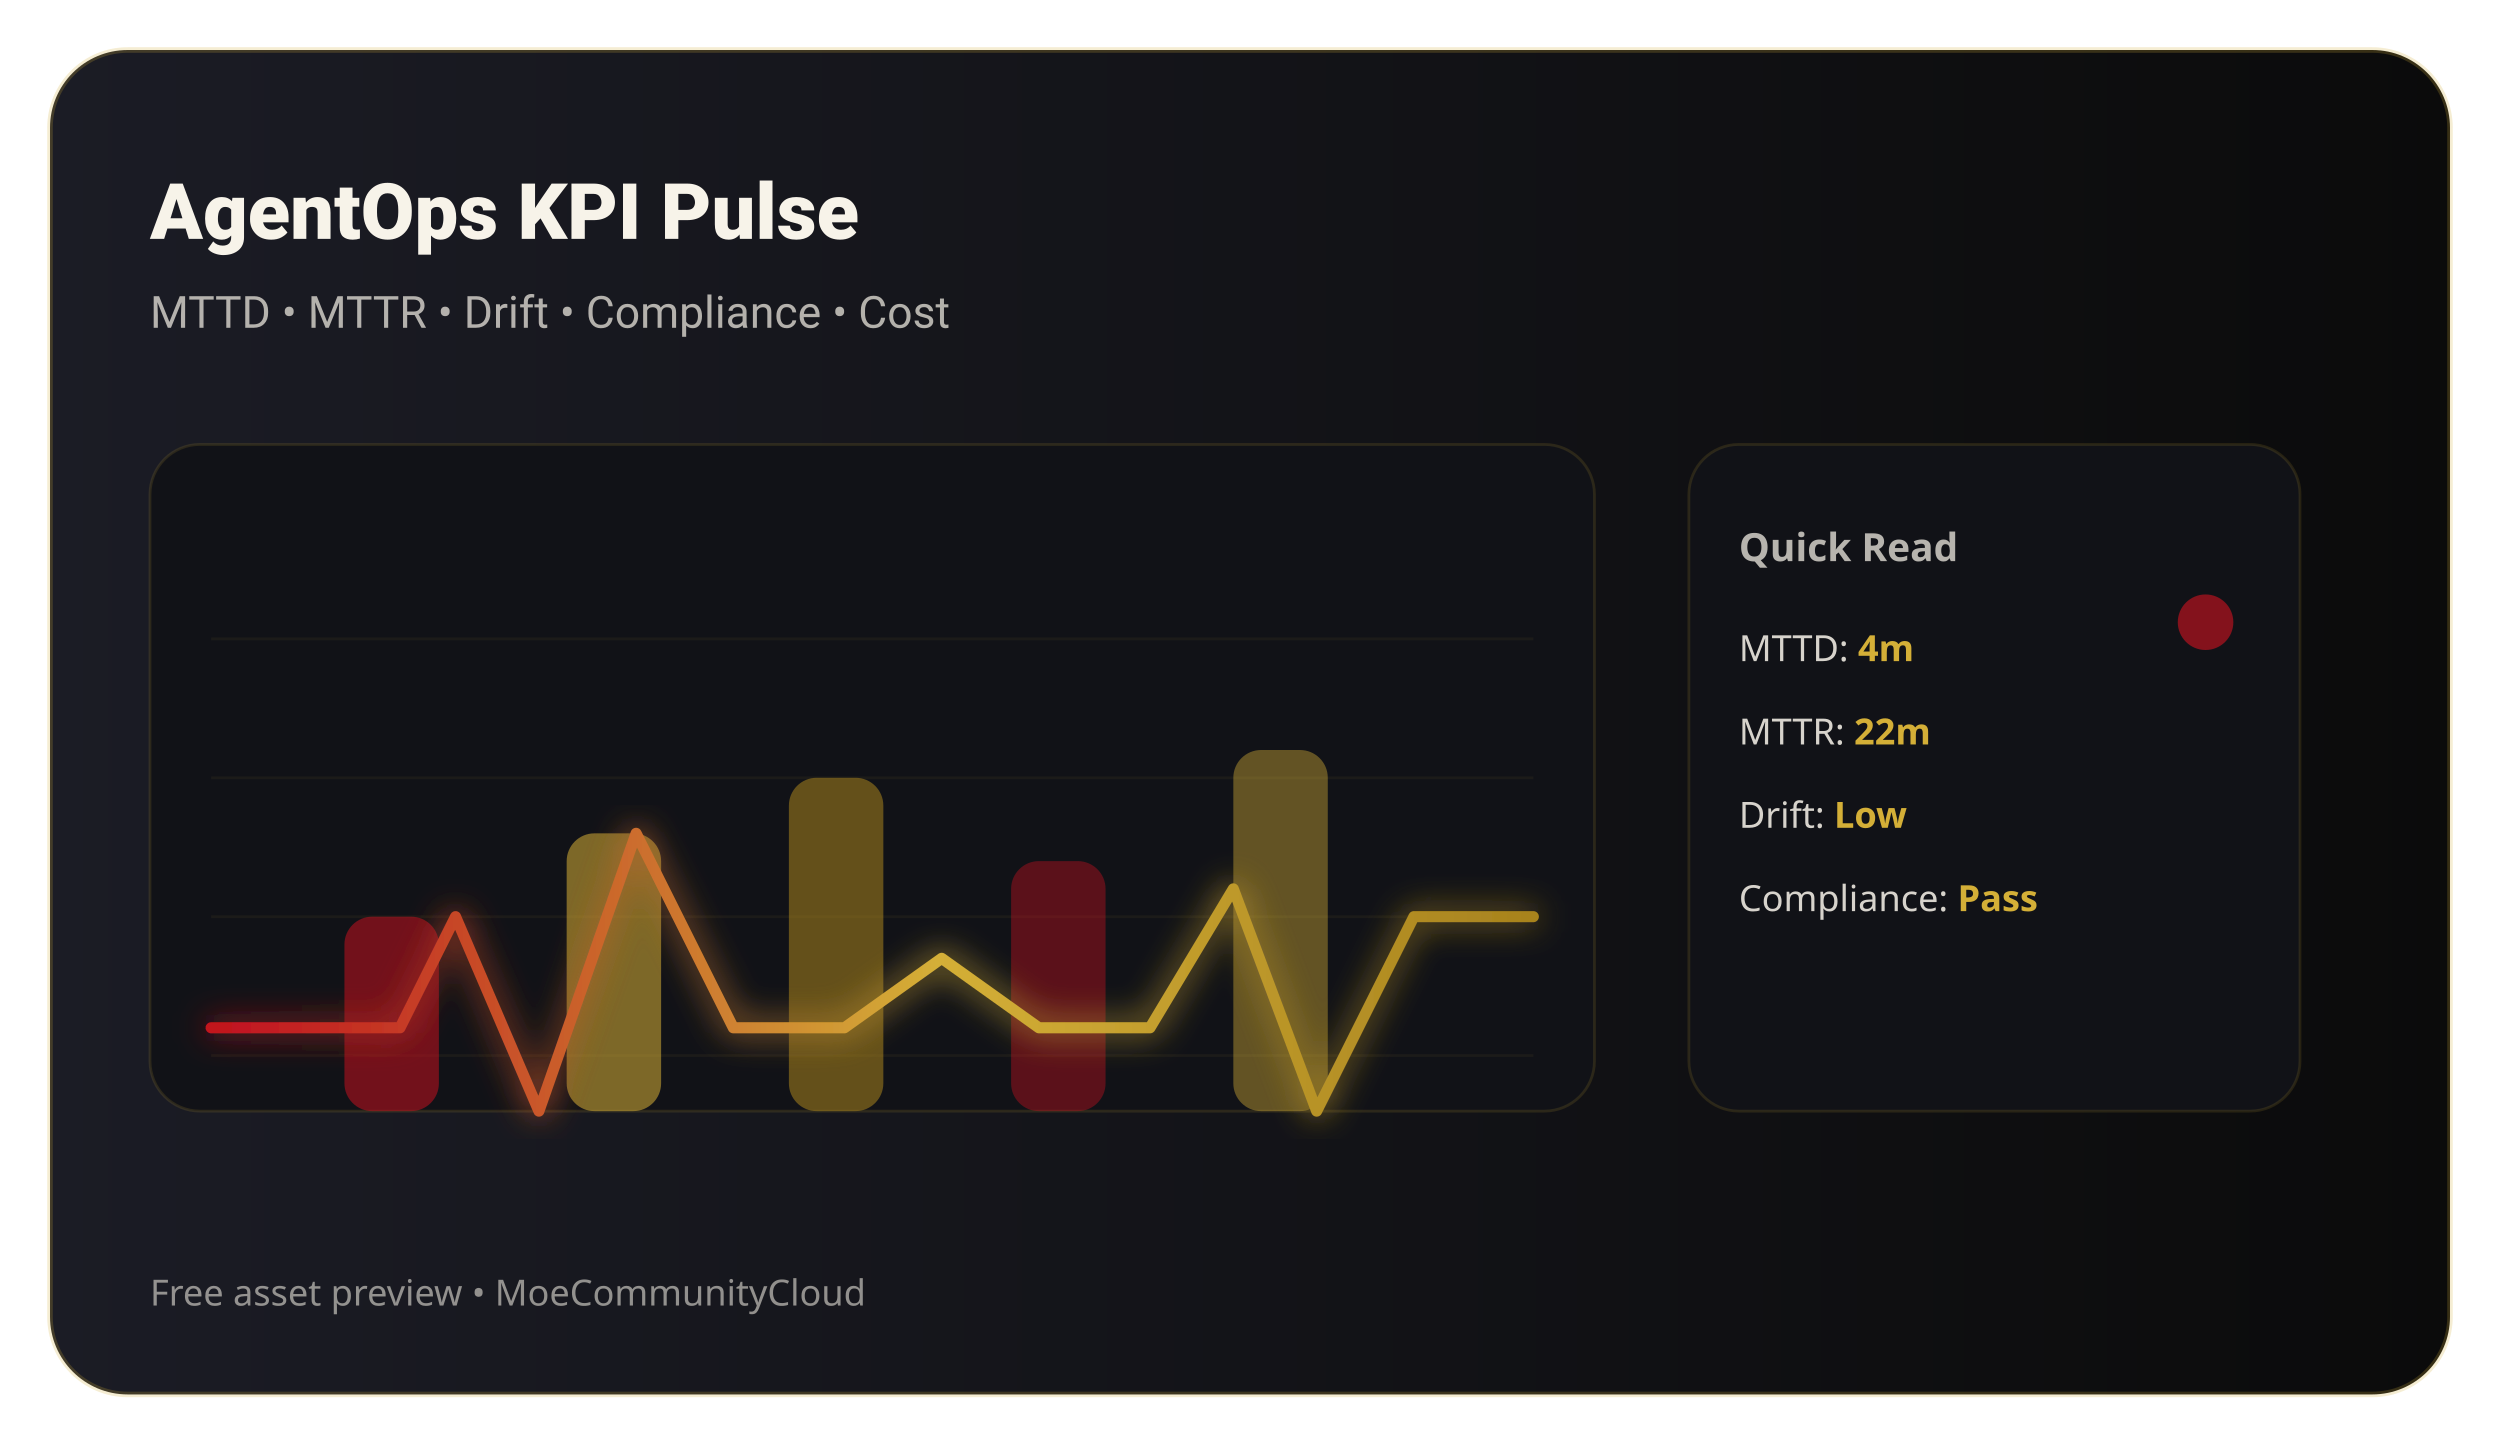
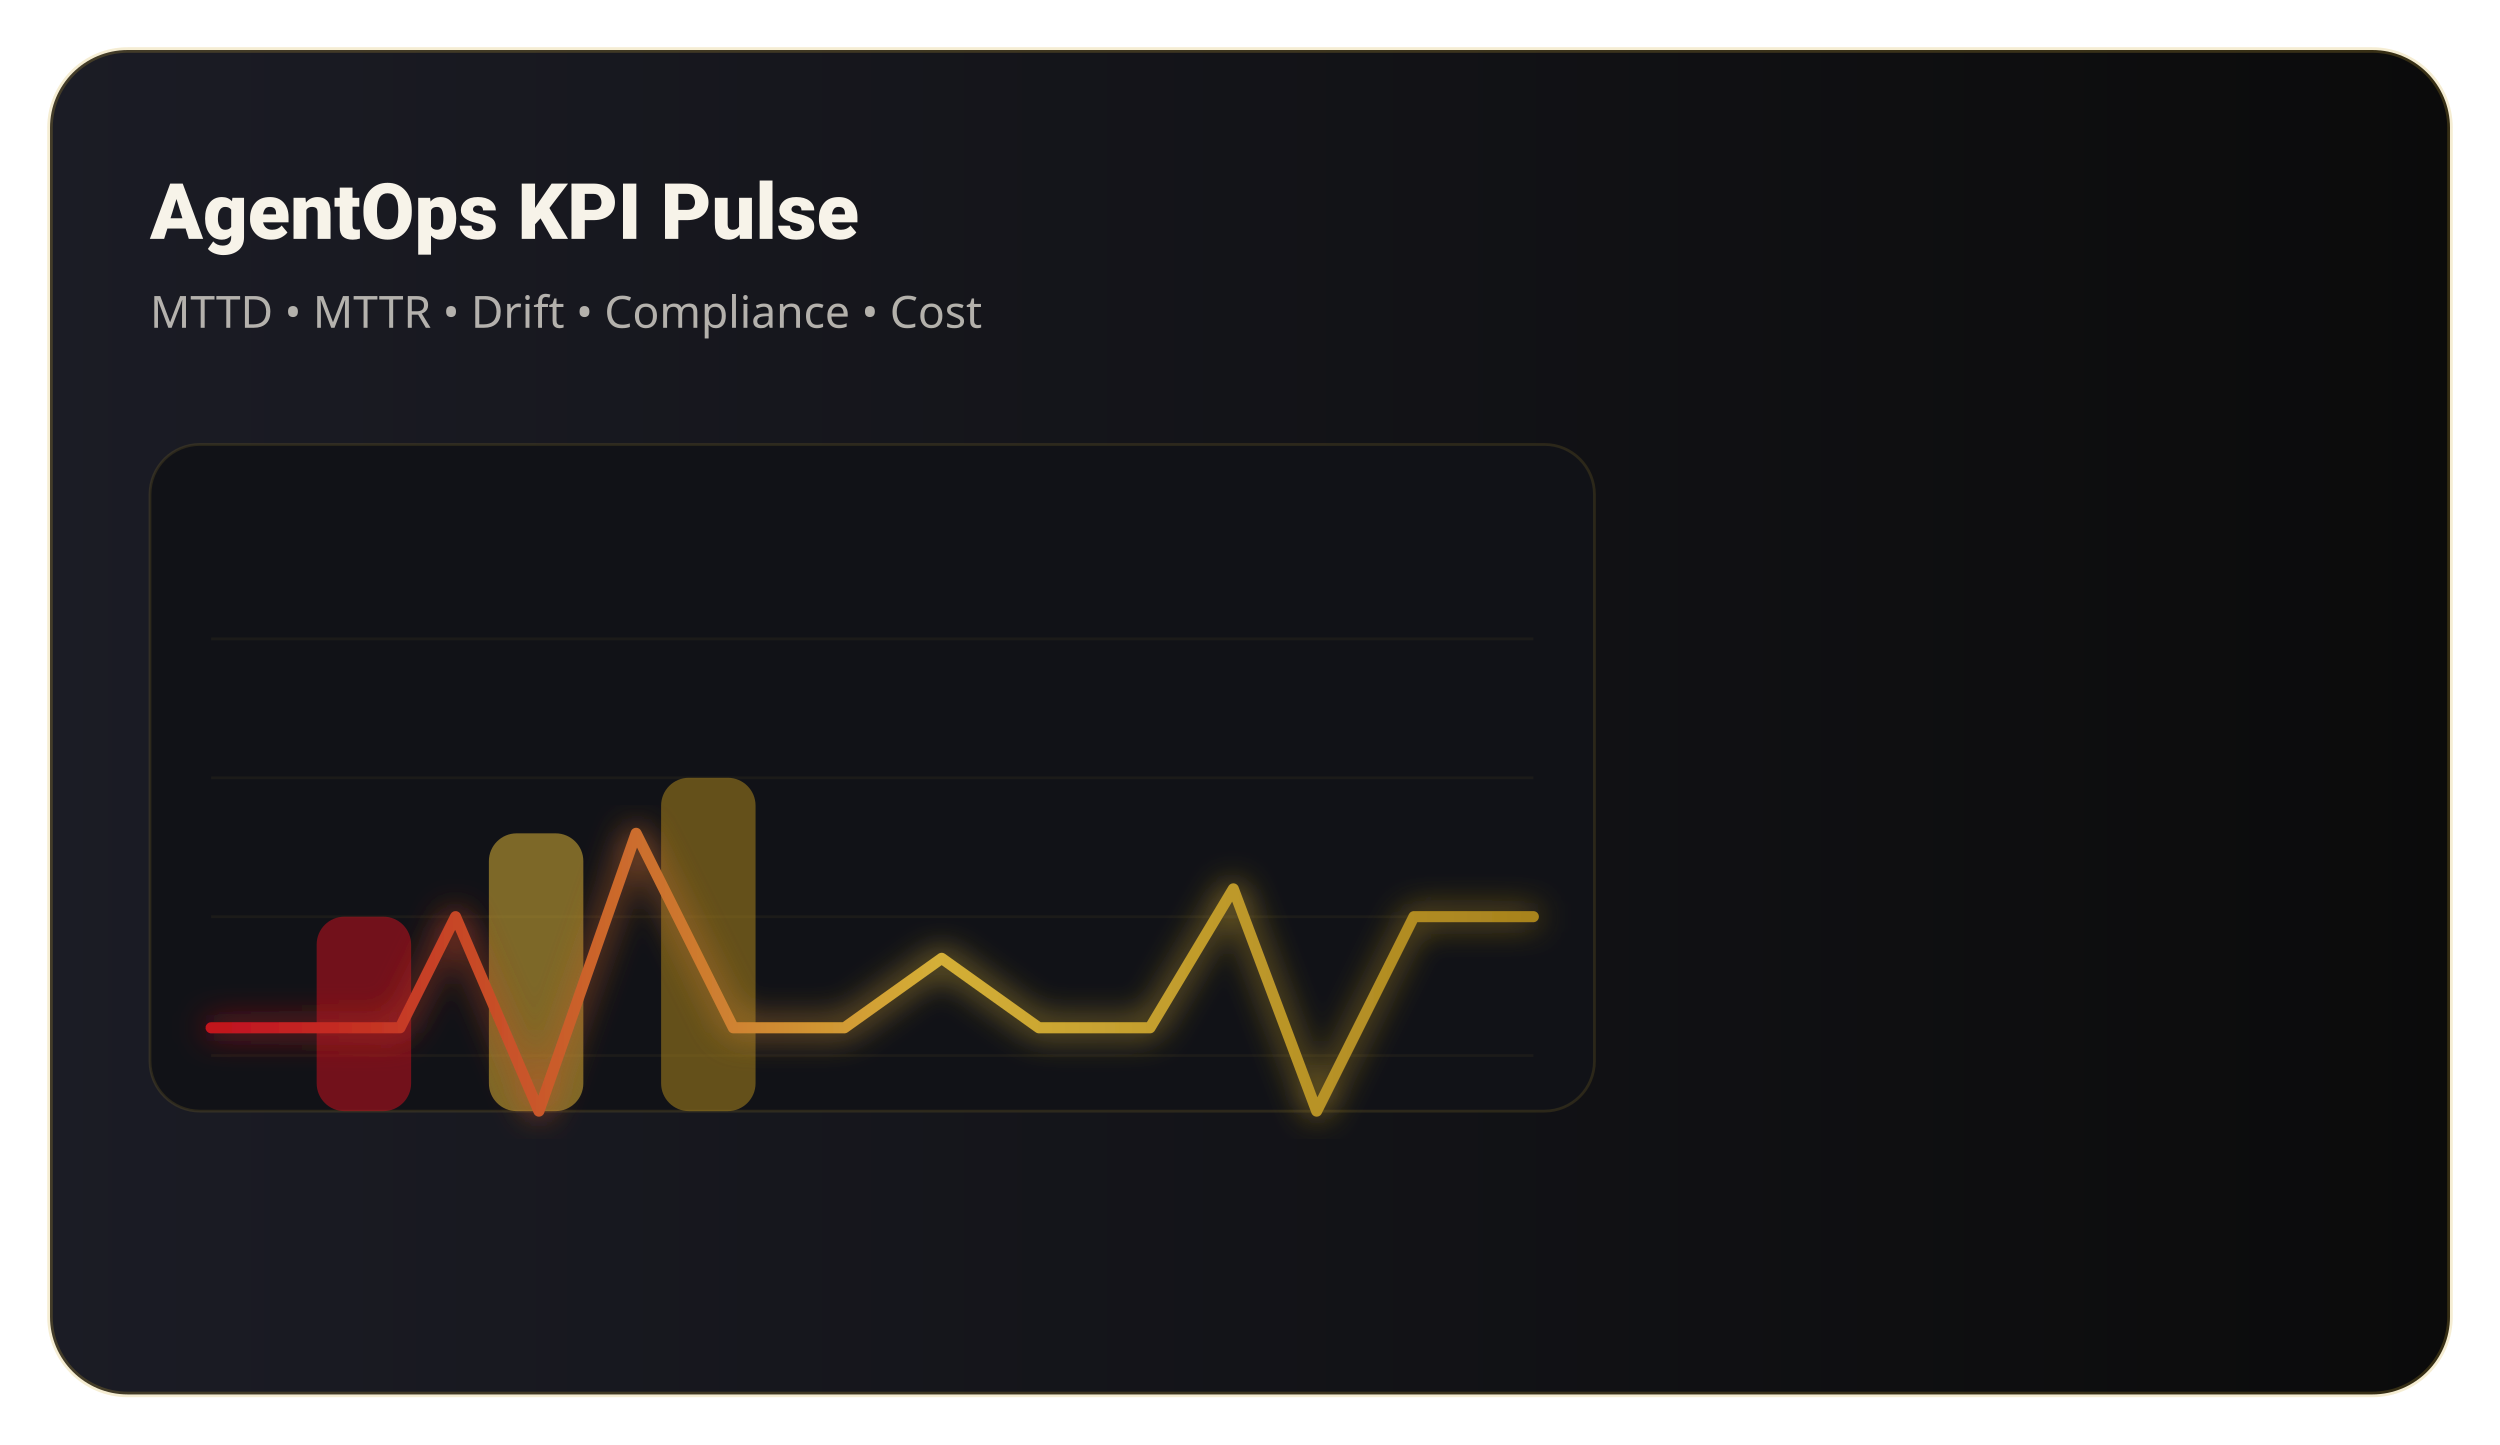
<svg xmlns="http://www.w3.org/2000/svg" width="900" height="520" viewBox="0 0 900 520" role="img" aria-label="AgentOps Pulse Preview">
  <defs>
-     <linearGradient id="g" x1="0" x2="1">
+     <linearGradient id="g1" x1="0" x2="1">
      <stop offset="0" stop-color="#c1121f" />
      <stop offset="0.55" stop-color="#d4af37" />
      <stop offset="1" stop-color="#a8831e" />
    </linearGradient>
-     <linearGradient id="bg" x1="0" x2="1">
+     <linearGradient id="g2" x1="0" x2="1">
      <stop offset="0" stop-color="#1b1c25" />
      <stop offset="1" stop-color="#0b0b0b" />
    </linearGradient>
    <filter id="glow">
      <feGaussianBlur stdDeviation="6" result="b" />
      <feMerge>
        <feMergeNode in="b" />
        <feMergeNode in="SourceGraphic" />
      </feMerge>
    </filter>
  </defs>
-   <rect x="18" y="18" rx="28" width="864" height="484" fill="url(#bg)" stroke="#d4af37" stroke-opacity="0.22" stroke-width="2" />
+   <rect x="18" y="18" rx="28" ry="28" width="864" height="484" fill="url(#g2)" stroke="#d4af37" stroke-opacity="0.22" stroke-width="2" />
  <text x="54" y="86" fill="#f7f3e9" font-family="system-ui,Segoe UI,Roboto,Arial" font-size="28" font-weight="800">AgentOps KPI Pulse</text>
-   <text x="54" y="118" fill="rgba(247,243,233,.70)" font-family="system-ui,Segoe UI,Roboto,Arial" font-size="16">MTTD • MTTR • Drift • Compliance • Cost</text>
+   <text x="54" y="118" fill="rgba(247,243,233,.70)" font-family="system-ui" font-size="16">MTTD • MTTR • Drift • Compliance • Cost</text>
  <g transform="translate(54,160)">
    <rect x="0" y="0" width="520" height="240" rx="18" fill="#111217" stroke="#d4af37" stroke-opacity="0.14" />
    <g opacity="0.25" stroke="#d4af37" stroke-opacity="0.22">
      <line x1="22" y1="70" x2="498" y2="70" />
      <line x1="22" y1="120" x2="498" y2="120" />
      <line x1="22" y1="170" x2="498" y2="170" />
      <line x1="22" y1="220" x2="498" y2="220" />
    </g>
    <g>
-       <rect x="70" y="170" width="34" height="70" rx="10" fill="rgba(193,18,31,.55)">
+       <rect x="60" y="170" width="34" height="70" rx="10" fill="rgba(193,18,31,.55)">
        <animate attributeName="height" values="70;120;78;110;70" dur="2.6s" repeatCount="indefinite" />
        <animate attributeName="y" values="170;120;162;130;170" dur="2.6s" repeatCount="indefinite" />
      </rect>
-       <rect x="150" y="140" width="34" height="100" rx="10" fill="rgba(212,175,55,.55)">
+       <rect x="122" y="140" width="34" height="100" rx="10" fill="rgba(212,175,55,.55)">
        <animate attributeName="height" values="100;70;110;78;100" dur="2.6s" repeatCount="indefinite" />
        <animate attributeName="y" values="140;170;130;162;140" dur="2.6s" repeatCount="indefinite" />
      </rect>
-       <rect x="230" y="120" width="34" height="120" rx="10" fill="rgba(168,131,30,.55)">
+       <rect x="184" y="120" width="34" height="120" rx="10" fill="rgba(168,131,30,.55)">
        <animate attributeName="height" values="120;95;130;100;120" dur="2.6s" repeatCount="indefinite" />
        <animate attributeName="y" values="120;145;110;140;120" dur="2.6s" repeatCount="indefinite" />
      </rect>
-       <rect x="310" y="150" width="34" height="90" rx="10" fill="rgba(193,18,31,.42)">
-         <animate attributeName="height" values="90;120;80;110;90" dur="2.6s" repeatCount="indefinite" />
-         <animate attributeName="y" values="150;120;160;130;150" dur="2.6s" repeatCount="indefinite" />
-       </rect>
-       <rect x="390" y="110" width="34" height="130" rx="10" fill="rgba(212,175,55,.42)">
-         <animate attributeName="height" values="130;90;120;105;130" dur="2.6s" repeatCount="indefinite" />
-         <animate attributeName="y" values="110;150;120;135;110" dur="2.6s" repeatCount="indefinite" />
-       </rect>
    </g>
-     <path d="M22 210 L90 210 L110 170 L140 240 L175 140 L210 210 L250 210 L285 185 L320 210 L360 210 L390 160 L420 240 L455 170 L498 170" fill="none" stroke="url(#g)" stroke-width="4" filter="url(#glow)" stroke-linecap="round" stroke-linejoin="round">
+     <path d="M22 210 L90 210 L110 170 L140 240 L175 140 L210 210 L250 210 L285 185 L320 210 L360 210 L390 160 L420 240 L455 170 L498 170" fill="none" stroke="url(#g1)" stroke-width="4" filter="url(#glow)" stroke-linecap="round" stroke-linejoin="round">
      <animate attributeName="stroke-dasharray" values="0,1200;260,1200;0,1200" dur="2.8s" repeatCount="indefinite" />
      <animate attributeName="stroke-dashoffset" values="0;-220;0" dur="2.8s" repeatCount="indefinite" />
    </path>
  </g>
-   <g transform="translate(608,160)">
-     <rect x="0" y="0" width="220" height="240" rx="18" fill="#111217" stroke="#d4af37" stroke-opacity="0.14" />
-     <text x="18" y="42" fill="rgba(247,243,233,.72)" font-family="system-ui" font-size="14" font-weight="700">Quick Read</text>
-     <g fill="rgba(247,243,233,.86)" font-family="system-ui" font-size="13">
-       <text x="18" y="78">MTTD: <tspan fill="#d4af37" font-weight="800">4m</tspan>
-       </text>
-       <text x="18" y="108">MTTR: <tspan fill="#d4af37" font-weight="800">22m</tspan>
-       </text>
-       <text x="18" y="138">Drift: <tspan fill="#d4af37" font-weight="800">Low</tspan>
-       </text>
-       <text x="18" y="168">Compliance: <tspan fill="#d4af37" font-weight="800">Pass</tspan>
-       </text>
-     </g>
-     <circle cx="186" cy="64" r="10" fill="#c1121f" opacity="0.65">
-       <animate attributeName="r" values="10;14;10" dur="1.6s" repeatCount="indefinite" />
-       <animate attributeName="opacity" values="0.65;0.35;0.65" dur="1.6s" repeatCount="indefinite" />
-     </circle>
-   </g>
-   <text x="54" y="470" fill="rgba(247,243,233,.55)" font-family="system-ui" font-size="13">Free asset preview • MoeCommunityCloud</text>
</svg>
